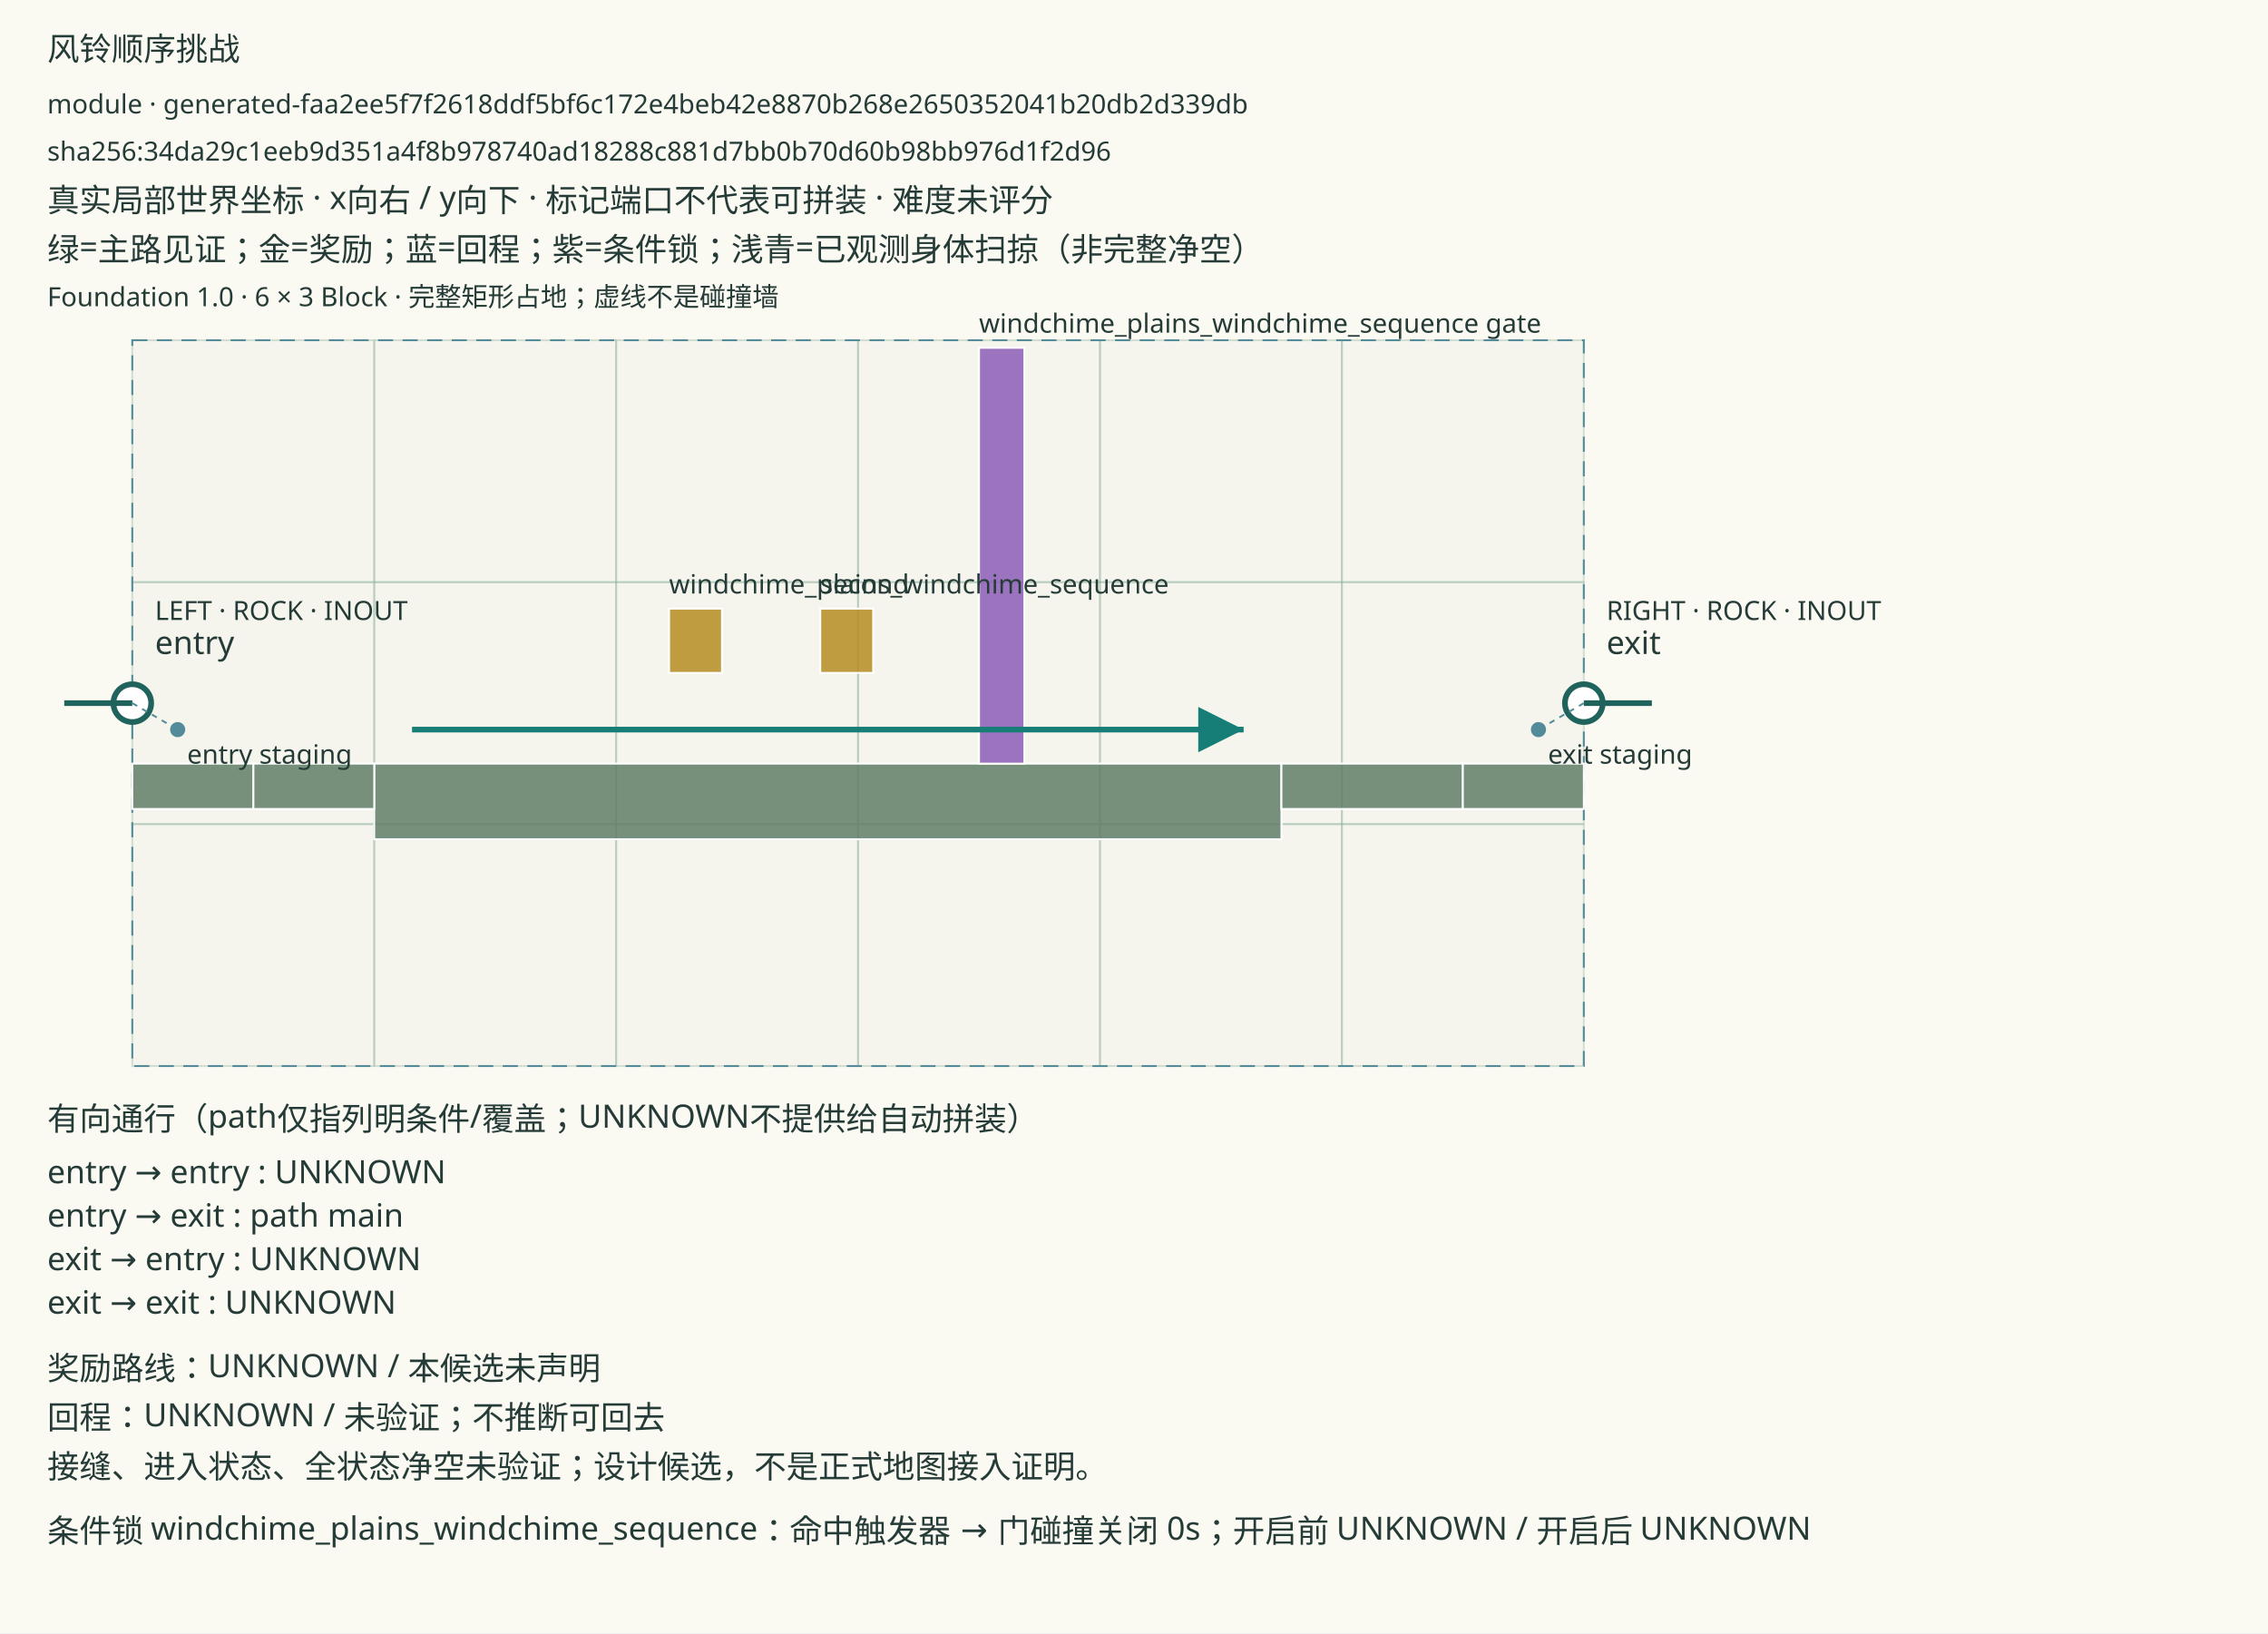
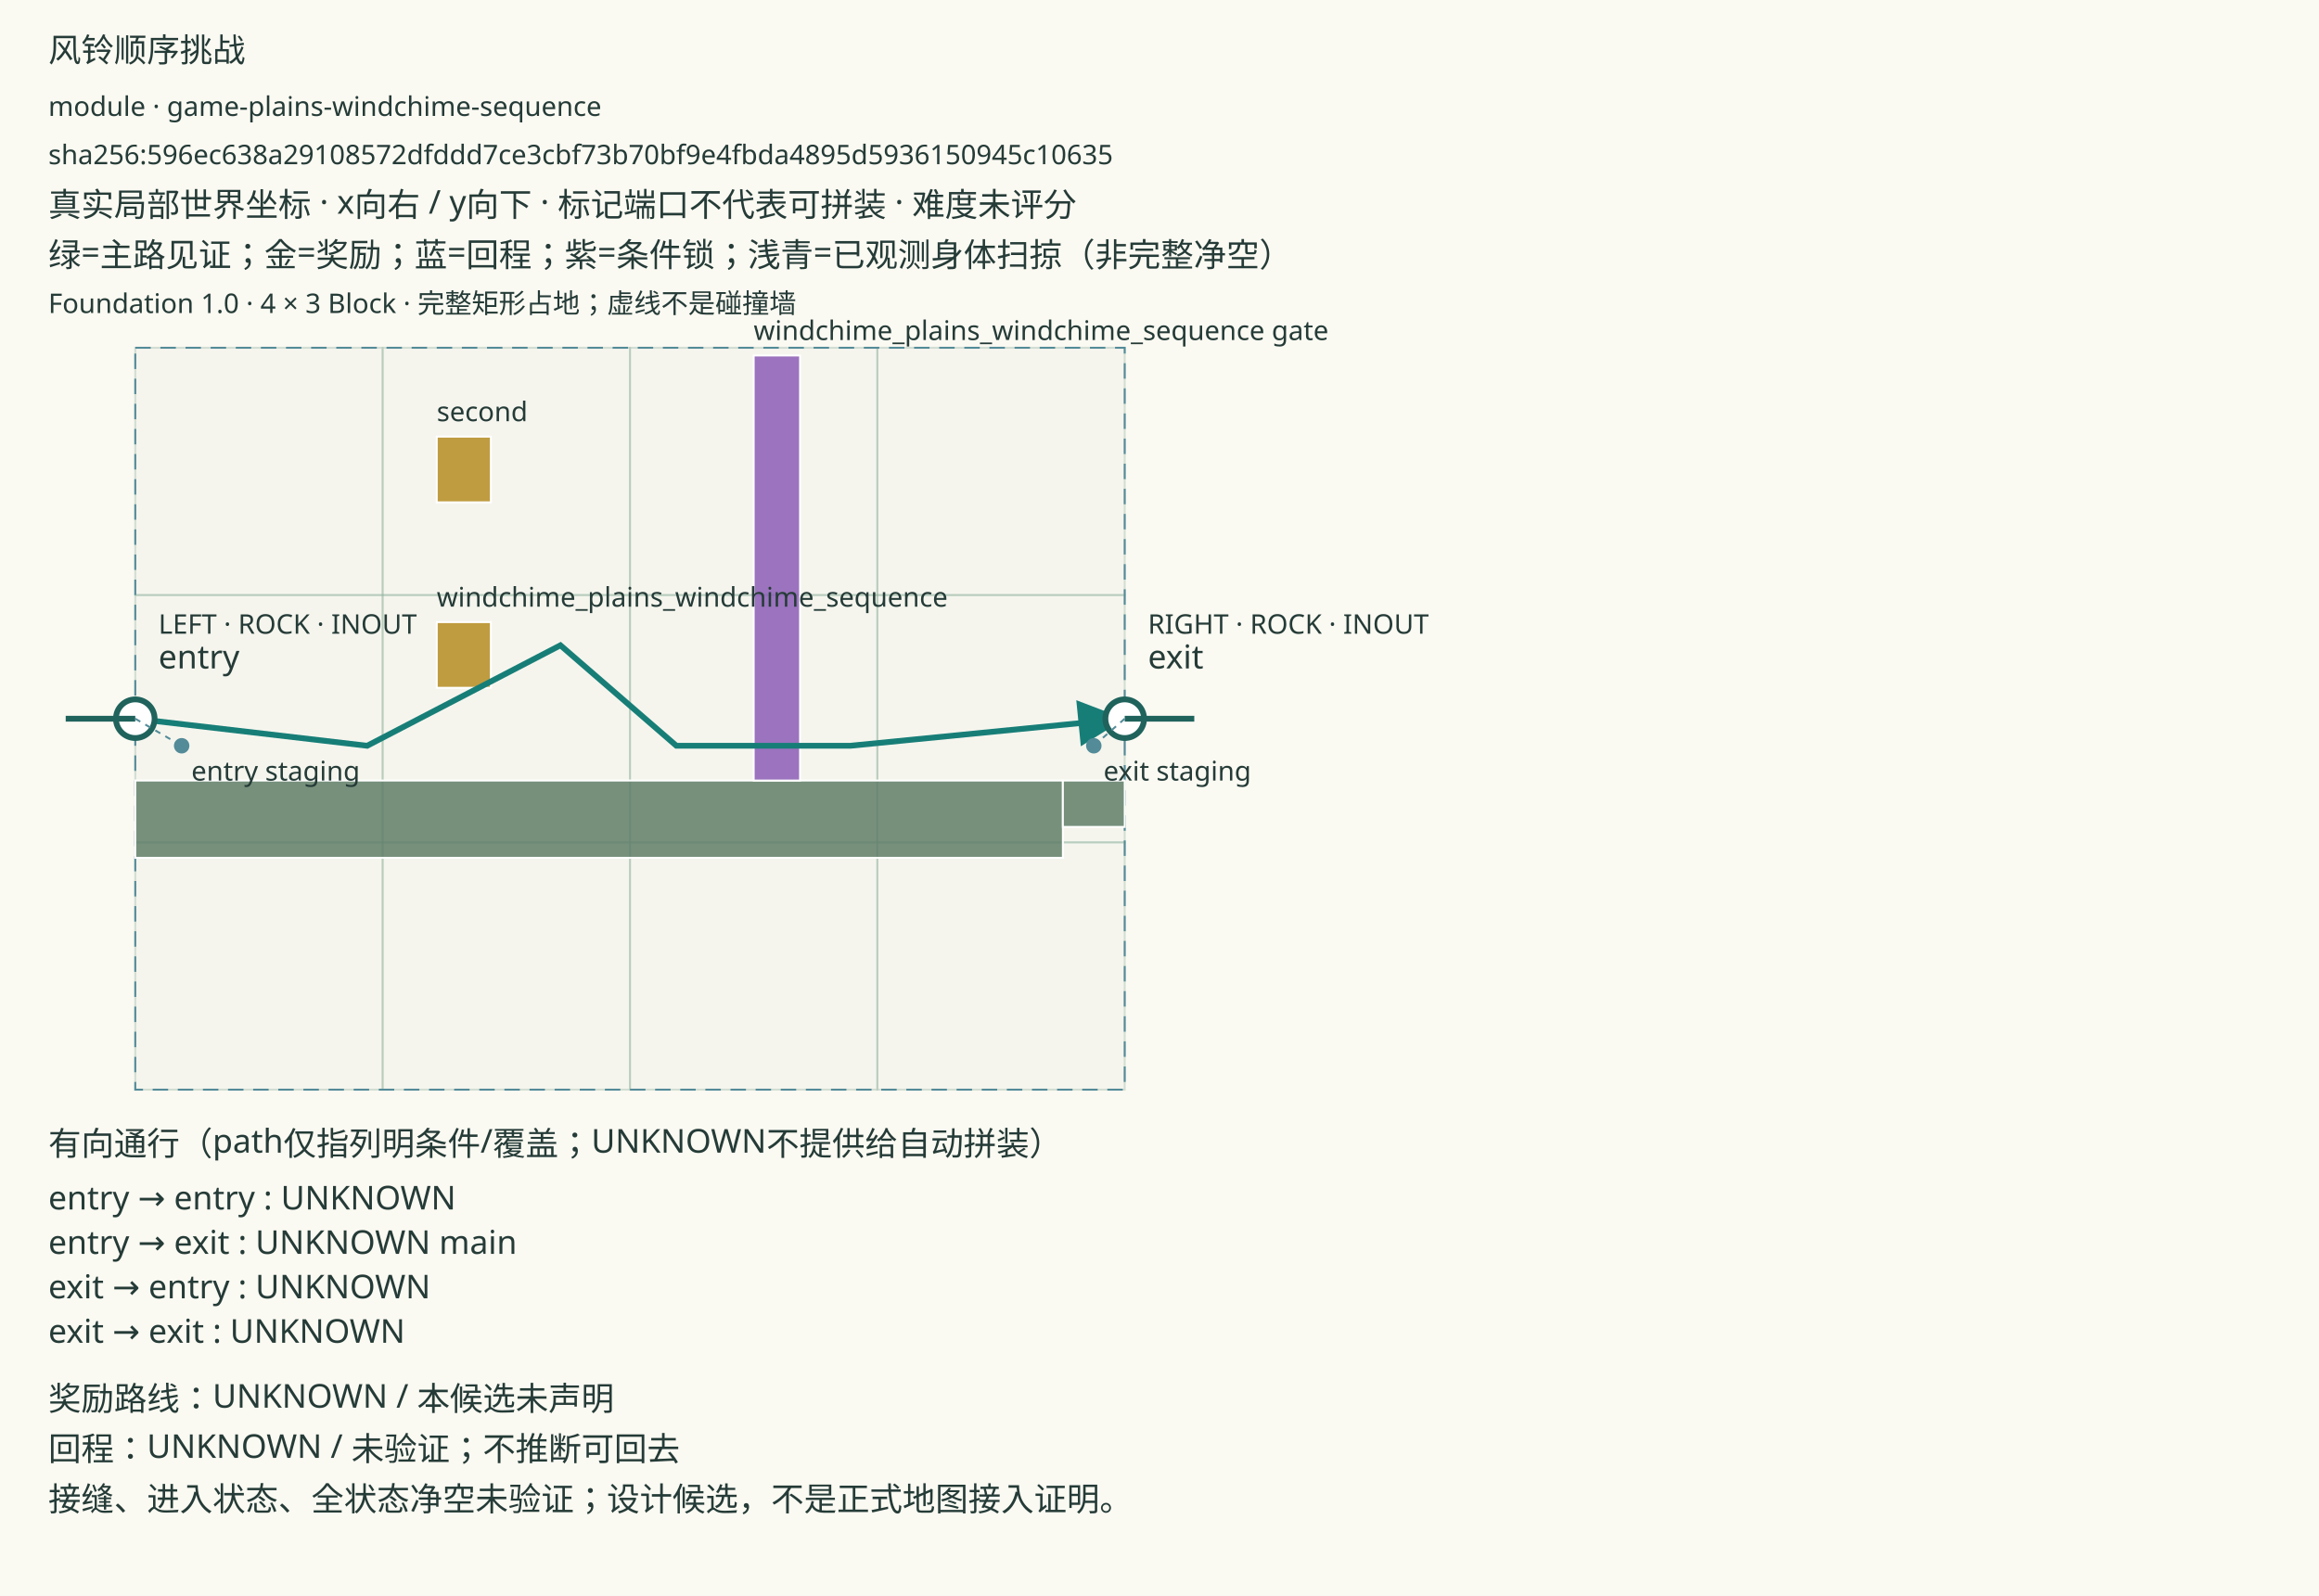
- <svg xmlns="http://www.w3.org/2000/svg" width="1200" height="864" viewBox="-198 -104 1200 864" data-content-version="sha256:34da29c1eeb9d351a4f8b978740ad18288c881d7bb0b70d60b98bb976d1f2d96">
+ <svg xmlns="http://www.w3.org/2000/svg" width="1200" height="826" viewBox="-70 -104 1200 826" data-content-version="sha256:596ec638a29108572dfddd7ce3cbf73b70bf9e4fbda4895d5936150945c10635">
  <defs>
    <marker id="arrow" markerWidth="9" markerHeight="8" refX="8" refY="4" orient="auto">
      <path d="M0 0L8 4L0 8" fill="#177e77" />
    </marker>
  </defs>
  <style>text{font:17px system-ui,sans-serif;fill:#253b37} .small{font-size:14px}</style>
-   <rect x="-198" y="-104" width="1200" height="864" fill="#faf9f2" />
-   <text x="-173" y="-72" font-weight="700" font-size="24">风铃顺序挑战</text>
-   <text x="-173" y="-44" class="small">module · generated-faa2ee5f7f2618ddf5bf6c172e4beb42e8870b268e2650352041b20db2d339db</text>
-   <text x="-173" y="-19" class="small">sha256:34da29c1eeb9d351a4f8b978740ad18288c881d7bb0b70d60b98bb976d1f2d96</text>
-   <text x="-173" y="8">真实局部世界坐标 · x向右 / y向下 · 标记端口不代表可拼装 · 难度未评分</text>
-   <text x="-173" y="34">绿=主路见证；金=奖励；蓝=回程；紫=条件锁；浅青=已观测身体扫掠（非完整净空）</text>
-   <rect x="-128" y="76" width="128" height="128" data-foundation-cell="0,0" fill="#87aa96" fill-opacity=".045" stroke="#8cae9b" stroke-opacity=".35" stroke-width="1" />
-   <rect x="-128" y="204" width="128" height="128" data-foundation-cell="0,1" fill="#87aa96" fill-opacity=".045" stroke="#8cae9b" stroke-opacity=".35" stroke-width="1" />
-   <rect x="-128" y="332" width="128" height="128" data-foundation-cell="0,2" fill="#87aa96" fill-opacity=".045" stroke="#8cae9b" stroke-opacity=".35" stroke-width="1" />
-   <rect x="0" y="76" width="128" height="128" data-foundation-cell="1,0" fill="#87aa96" fill-opacity=".045" stroke="#8cae9b" stroke-opacity=".35" stroke-width="1" />
-   <rect x="0" y="204" width="128" height="128" data-foundation-cell="1,1" fill="#87aa96" fill-opacity=".045" stroke="#8cae9b" stroke-opacity=".35" stroke-width="1" />
-   <rect x="0" y="332" width="128" height="128" data-foundation-cell="1,2" fill="#87aa96" fill-opacity=".045" stroke="#8cae9b" stroke-opacity=".35" stroke-width="1" />
-   <rect x="128" y="76" width="128" height="128" data-foundation-cell="2,0" fill="#87aa96" fill-opacity=".045" stroke="#8cae9b" stroke-opacity=".35" stroke-width="1" />
-   <rect x="128" y="204" width="128" height="128" data-foundation-cell="2,1" fill="#87aa96" fill-opacity=".045" stroke="#8cae9b" stroke-opacity=".35" stroke-width="1" />
-   <rect x="128" y="332" width="128" height="128" data-foundation-cell="2,2" fill="#87aa96" fill-opacity=".045" stroke="#8cae9b" stroke-opacity=".35" stroke-width="1" />
-   <rect x="256" y="76" width="128" height="128" data-foundation-cell="3,0" fill="#87aa96" fill-opacity=".045" stroke="#8cae9b" stroke-opacity=".35" stroke-width="1" />
-   <rect x="256" y="204" width="128" height="128" data-foundation-cell="3,1" fill="#87aa96" fill-opacity=".045" stroke="#8cae9b" stroke-opacity=".35" stroke-width="1" />
-   <rect x="256" y="332" width="128" height="128" data-foundation-cell="3,2" fill="#87aa96" fill-opacity=".045" stroke="#8cae9b" stroke-opacity=".35" stroke-width="1" />
-   <rect x="384" y="76" width="128" height="128" data-foundation-cell="4,0" fill="#87aa96" fill-opacity=".045" stroke="#8cae9b" stroke-opacity=".35" stroke-width="1" />
-   <rect x="384" y="204" width="128" height="128" data-foundation-cell="4,1" fill="#87aa96" fill-opacity=".045" stroke="#8cae9b" stroke-opacity=".35" stroke-width="1" />
-   <rect x="384" y="332" width="128" height="128" data-foundation-cell="4,2" fill="#87aa96" fill-opacity=".045" stroke="#8cae9b" stroke-opacity=".35" stroke-width="1" />
-   <rect x="512" y="76" width="128" height="128" data-foundation-cell="5,0" fill="#87aa96" fill-opacity=".045" stroke="#8cae9b" stroke-opacity=".35" stroke-width="1" />
-   <rect x="512" y="204" width="128" height="128" data-foundation-cell="5,1" fill="#87aa96" fill-opacity=".045" stroke="#8cae9b" stroke-opacity=".35" stroke-width="1" />
-   <rect x="512" y="332" width="128" height="128" data-foundation-cell="5,2" fill="#87aa96" fill-opacity=".045" stroke="#8cae9b" stroke-opacity=".35" stroke-width="1" />
-   <rect x="-128" y="76" width="768" height="384" data-foundation-bounds="true" fill="none" stroke="#538b98" stroke-dasharray="8 5" />
-   <text x="-173" y="58" class="small">Foundation 1.0 · 6 × 3 Block · 完整矩形占地；虚线不是碰撞墙</text>
+   <rect x="-70" y="-104" width="1200" height="826" fill="#faf9f2" />
+   <text x="-45" y="-72" font-weight="700" font-size="24">风铃顺序挑战</text>
+   <text x="-45" y="-44" class="small">module · game-plains-windchime-sequence</text>
+   <text x="-45" y="-19" class="small">sha256:596ec638a29108572dfddd7ce3cbf73b70bf9e4fbda4895d5936150945c10635</text>
+   <text x="-45" y="8">真实局部世界坐标 · x向右 / y向下 · 标记端口不代表可拼装 · 难度未评分</text>
+   <text x="-45" y="34">绿=主路见证；金=奖励；蓝=回程；紫=条件锁；浅青=已观测身体扫掠（非完整净空）</text>
+   <rect x="0" y="76" width="128" height="128" data-foundation-cell="0,0" fill="#87aa96" fill-opacity=".045" stroke="#8cae9b" stroke-opacity=".35" stroke-width="1" />
+   <rect x="0" y="204" width="128" height="128" data-foundation-cell="0,1" fill="#87aa96" fill-opacity=".045" stroke="#8cae9b" stroke-opacity=".35" stroke-width="1" />
+   <rect x="0" y="332" width="128" height="128" data-foundation-cell="0,2" fill="#87aa96" fill-opacity=".045" stroke="#8cae9b" stroke-opacity=".35" stroke-width="1" />
+   <rect x="128" y="76" width="128" height="128" data-foundation-cell="1,0" fill="#87aa96" fill-opacity=".045" stroke="#8cae9b" stroke-opacity=".35" stroke-width="1" />
+   <rect x="128" y="204" width="128" height="128" data-foundation-cell="1,1" fill="#87aa96" fill-opacity=".045" stroke="#8cae9b" stroke-opacity=".35" stroke-width="1" />
+   <rect x="128" y="332" width="128" height="128" data-foundation-cell="1,2" fill="#87aa96" fill-opacity=".045" stroke="#8cae9b" stroke-opacity=".35" stroke-width="1" />
+   <rect x="256" y="76" width="128" height="128" data-foundation-cell="2,0" fill="#87aa96" fill-opacity=".045" stroke="#8cae9b" stroke-opacity=".35" stroke-width="1" />
+   <rect x="256" y="204" width="128" height="128" data-foundation-cell="2,1" fill="#87aa96" fill-opacity=".045" stroke="#8cae9b" stroke-opacity=".35" stroke-width="1" />
+   <rect x="256" y="332" width="128" height="128" data-foundation-cell="2,2" fill="#87aa96" fill-opacity=".045" stroke="#8cae9b" stroke-opacity=".35" stroke-width="1" />
+   <rect x="384" y="76" width="128" height="128" data-foundation-cell="3,0" fill="#87aa96" fill-opacity=".045" stroke="#8cae9b" stroke-opacity=".35" stroke-width="1" />
+   <rect x="384" y="204" width="128" height="128" data-foundation-cell="3,1" fill="#87aa96" fill-opacity=".045" stroke="#8cae9b" stroke-opacity=".35" stroke-width="1" />
+   <rect x="384" y="332" width="128" height="128" data-foundation-cell="3,2" fill="#87aa96" fill-opacity=".045" stroke="#8cae9b" stroke-opacity=".35" stroke-width="1" />
+   <rect x="0" y="76" width="512" height="384" data-foundation-bounds="true" fill="none" stroke="#538b98" stroke-dasharray="8 5" />
+   <text x="-45" y="58" class="small">Foundation 1.0 · 4 × 3 Block · 完整矩形占地；虚线不是碰撞墙</text>
  <rect x="0" y="300" width="480" height="40" fill="#607e69" fill-opacity=".85" stroke="#ffffff" stroke-width="1" transform="rotate(0 240 320)" />
  <rect x="320" y="80" width="24" height="220" fill="#8b5cb6" fill-opacity=".85" stroke="#ffffff" stroke-width="1" transform="rotate(0 332 190)" />
  <text x="320" y="72" class="small">windchime_plains_windchime_sequence gate</text>
  <rect x="156" y="218" width="28" height="34" fill="#b58c23" fill-opacity=".85" stroke="#ffffff" stroke-width="1" transform="rotate(0 170 235)" />
  <text x="156" y="210" class="small">windchime_plains_windchime_sequence</text>
-   <rect x="-64" y="300" width="64" height="24" fill="#607e69" fill-opacity=".85" stroke="#ffffff" stroke-width="1" transform="rotate(0 -32 312)" />
-   <rect x="-128" y="300" width="64" height="24" fill="#607e69" fill-opacity=".85" stroke="#ffffff" stroke-width="1" transform="rotate(0 -96 312)" />
-   <rect x="480" y="300" width="96" height="24" fill="#607e69" fill-opacity=".85" stroke="#ffffff" stroke-width="1" transform="rotate(0 528 312)" />
-   <rect x="576" y="300" width="64" height="24" fill="#607e69" fill-opacity=".85" stroke="#ffffff" stroke-width="1" transform="rotate(0 608 312)" />
-   <rect x="236" y="218" width="28" height="34" fill="#b58c23" fill-opacity=".85" stroke="#ffffff" stroke-width="1" transform="rotate(0 250 235)" />
-   <text x="236" y="210" class="small">second</text>
-   <polyline data-route-id="main" points="20,282 460,282" fill="none" stroke="#177e77" stroke-width="3" stroke-dasharray="none" marker-end="url(#arrow)" />
+   <rect x="480" y="300" width="32" height="24" fill="#607e69" fill-opacity=".85" stroke="#ffffff" stroke-width="1" transform="rotate(0 496 312)" />
+   <rect x="156" y="122" width="28" height="34" fill="#b58c23" fill-opacity=".85" stroke="#ffffff" stroke-width="1" transform="rotate(0 170 139)" />
+   <text x="156" y="114" class="small">second</text>
+   <polyline data-route-id="entry-to-exit" points="0,268 120,282 220,230 280,282 370,282 512,268" fill="none" stroke="#177e77" stroke-width="3" stroke-dasharray="none" marker-end="url(#arrow)" />
  <g data-port-id="entry">
-     <circle cx="-128" cy="268" r="10" fill="#fff" stroke="#1f635c" stroke-width="3" />
-     <line x1="-128" y1="268" x2="-164" y2="268" stroke="#1f635c" stroke-width="3" />
-     <text x="-116" y="242" font-weight="700">entry</text>
+     <circle cx="0" cy="268" r="10" fill="#fff" stroke="#1f635c" stroke-width="3" />
+     <line x1="0" y1="268" x2="-36" y2="268" stroke="#1f635c" stroke-width="3" />
+     <text x="12" y="242" font-weight="700">entry</text>
  </g>
  <g data-port-id="exit">
-     <circle cx="640" cy="268" r="10" fill="#fff" stroke="#1f635c" stroke-width="3" />
-     <line x1="640" y1="268" x2="676" y2="268" stroke="#1f635c" stroke-width="3" />
-     <text x="652" y="242" font-weight="700">exit</text>
+     <circle cx="512" cy="268" r="10" fill="#fff" stroke="#1f635c" stroke-width="3" />
+     <line x1="512" y1="268" x2="548" y2="268" stroke="#1f635c" stroke-width="3" />
+     <text x="524" y="242" font-weight="700">exit</text>
  </g>
  <g data-staging-port="entry">
-     <line x1="-128" y1="268" x2="-104" y2="282" stroke="#538b98" stroke-dasharray="3 3" />
-     <circle cx="-104" cy="282" r="4" fill="#538b98" />
-     <text x="-99" y="300" class="small">entry staging</text>
+     <line x1="0" y1="268" x2="24" y2="282" stroke="#538b98" stroke-dasharray="3 3" />
+     <circle cx="24" cy="282" r="4" fill="#538b98" />
+     <text x="29" y="300" class="small">entry staging</text>
  </g>
-   <text x="-116" y="224" class="small">LEFT · ROCK · INOUT</text>
+   <text x="12" y="224" class="small">LEFT · ROCK · INOUT</text>
  <g data-staging-port="exit">
-     <line x1="640" y1="268" x2="616" y2="282" stroke="#538b98" stroke-dasharray="3 3" />
-     <circle cx="616" cy="282" r="4" fill="#538b98" />
-     <text x="621" y="300" class="small">exit staging</text>
+     <line x1="512" y1="268" x2="496" y2="282" stroke="#538b98" stroke-dasharray="3 3" />
+     <circle cx="496" cy="282" r="4" fill="#538b98" />
+     <text x="501" y="300" class="small">exit staging</text>
  </g>
-   <text x="652" y="224" class="small">RIGHT · ROCK · INOUT</text>
-   <text x="-173" y="494" font-weight="700">有向通行（path仅指列明条件/覆盖；UNKNOWN不提供给自动拼装）</text>
-   <text x="-173" y="522">entry → entry : UNKNOWN </text>
-   <text x="-173" y="545">entry → exit : path main</text>
-   <text x="-173" y="568">exit → entry : UNKNOWN </text>
-   <text x="-173" y="591">exit → exit : UNKNOWN </text>
-   <text x="-173" y="626">奖励路线：UNKNOWN / 本候选未声明</text>
-   <text x="-173" y="652">回程：UNKNOWN / 未验证；不推断可回去</text>
-   <text x="-173" y="678">接缝、进入状态、全状态净空未验证；设计候选，不是正式地图接入证明。</text>
-   <text x="-173" y="712">条件锁 windchime_plains_windchime_sequence：命中触发器 → 门碰撞关闭 0s；开启前 UNKNOWN / 开启后 UNKNOWN</text>
+   <text x="524" y="224" class="small">RIGHT · ROCK · INOUT</text>
+   <text x="-45" y="494" font-weight="700">有向通行（path仅指列明条件/覆盖；UNKNOWN不提供给自动拼装）</text>
+   <text x="-45" y="522">entry → entry : UNKNOWN </text>
+   <text x="-45" y="545">entry → exit : UNKNOWN main</text>
+   <text x="-45" y="568">exit → entry : UNKNOWN </text>
+   <text x="-45" y="591">exit → exit : UNKNOWN </text>
+   <text x="-45" y="626">奖励路线：UNKNOWN / 本候选未声明</text>
+   <text x="-45" y="652">回程：UNKNOWN / 未验证；不推断可回去</text>
+   <text x="-45" y="678">接缝、进入状态、全状态净空未验证；设计候选，不是正式地图接入证明。</text>
</svg>
